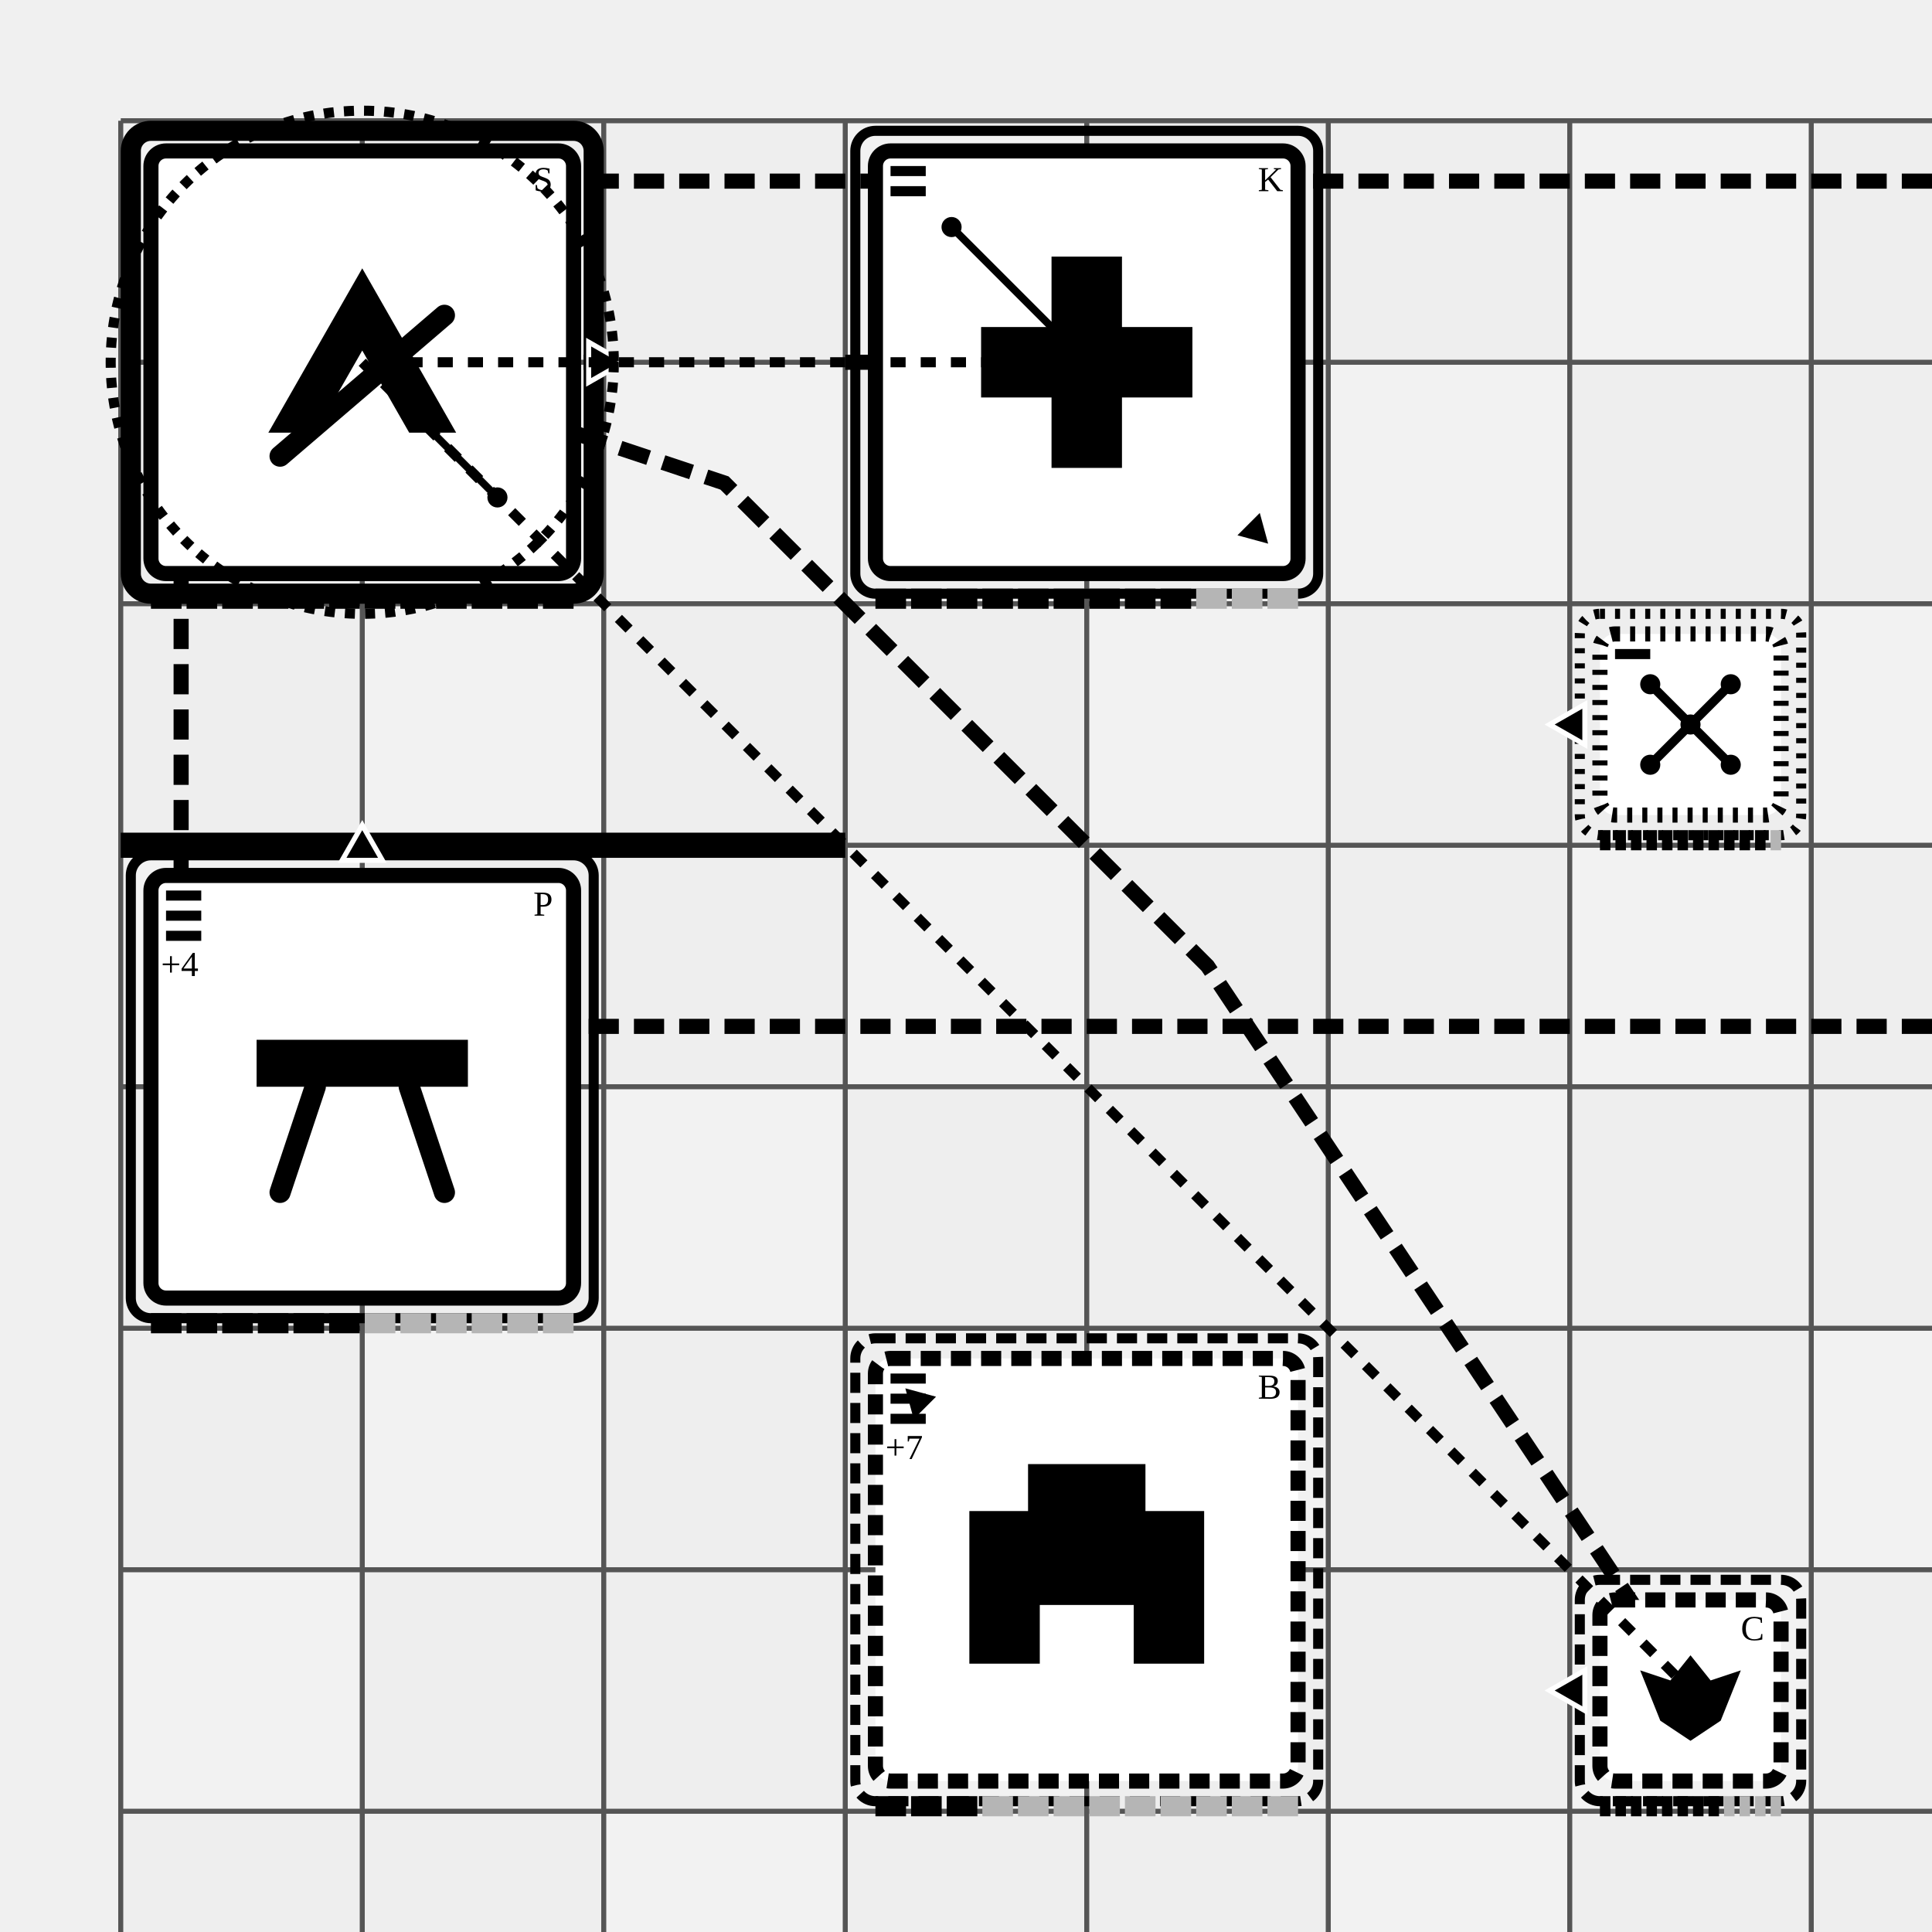
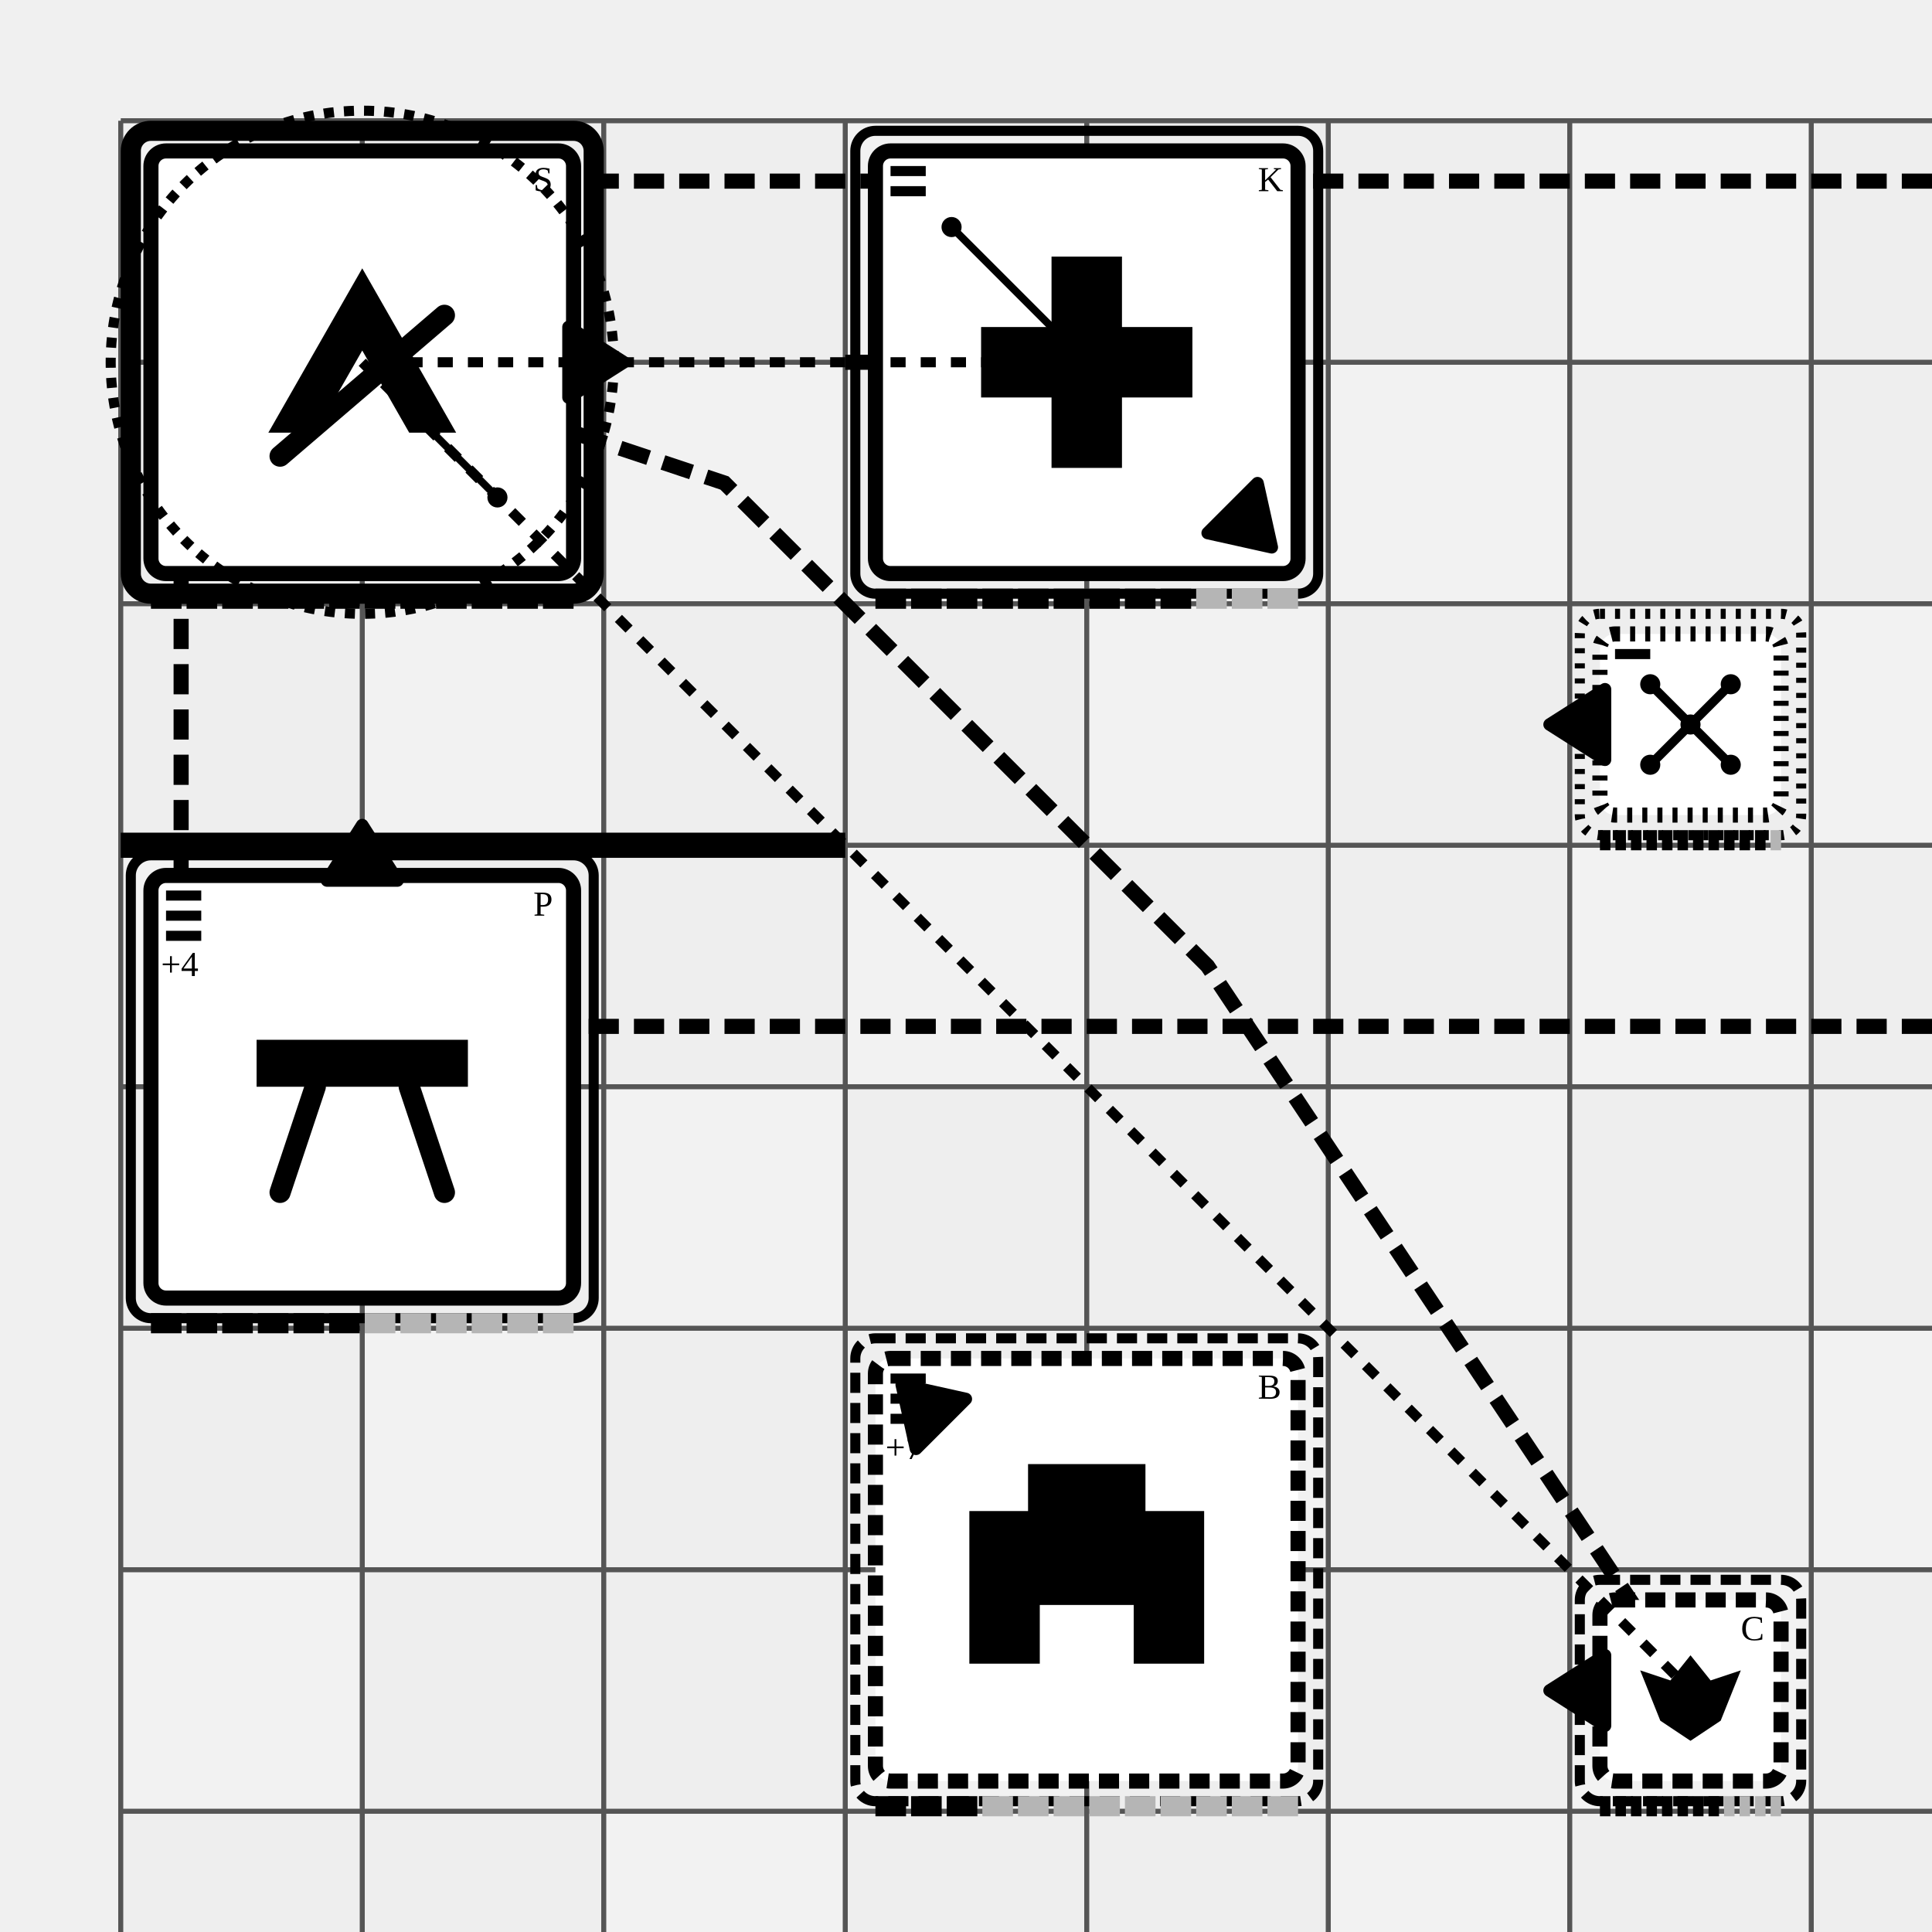
<svg xmlns="http://www.w3.org/2000/svg" class="battlefield-svg" role="application" aria-label="Simulation sandbox battlefield at exact tick 24, 6 visible units; selected unit 1" viewBox="0 0 384 384" width="768" height="768" data-review-palette="monochrome-pattern" style="background:#0b100f">
  <g transform="translate(24 24) scale(1)">
    <rect data-layer="terrain" x="0" y="0" width="384" height="384" fill="#eeeeee" />
    <rect data-terrain="rough" x="0" y="0" width="48" height="48" fill="#ffffff" opacity="0.22" />
    <rect data-terrain="rough" x="144" y="0" width="48" height="48" fill="#ffffff" opacity="0.22" />
    <rect data-terrain="rough" x="288" y="0" width="48" height="48" fill="#ffffff" opacity="0.22" />
    <rect data-terrain="rough" x="96" y="48" width="48" height="48" fill="#ffffff" opacity="0.22" />
    <rect data-terrain="rough" x="240" y="48" width="48" height="48" fill="#ffffff" opacity="0.22" />
    <rect data-terrain="rough" x="48" y="96" width="48" height="48" fill="#ffffff" opacity="0.22" />
    <rect data-terrain="rough" x="192" y="96" width="48" height="48" fill="#ffffff" opacity="0.22" />
    <rect data-terrain="rough" x="336" y="96" width="48" height="48" fill="#ffffff" opacity="0.22" />
    <rect data-terrain="rough" x="0" y="144" width="48" height="48" fill="#ffffff" opacity="0.22" />
    <rect data-terrain="rough" x="144" y="144" width="48" height="48" fill="#ffffff" opacity="0.22" />
    <rect data-terrain="rough" x="288" y="144" width="48" height="48" fill="#ffffff" opacity="0.22" />
    <rect data-terrain="rough" x="96" y="192" width="48" height="48" fill="#ffffff" opacity="0.22" />
    <rect data-terrain="rough" x="240" y="192" width="48" height="48" fill="#ffffff" opacity="0.22" />
    <rect data-terrain="rough" x="48" y="240" width="48" height="48" fill="#ffffff" opacity="0.22" />
    <rect data-terrain="rough" x="192" y="240" width="48" height="48" fill="#ffffff" opacity="0.22" />
    <rect data-terrain="rough" x="336" y="240" width="48" height="48" fill="#ffffff" opacity="0.22" />
    <rect data-terrain="rough" x="0" y="288" width="48" height="48" fill="#ffffff" opacity="0.22" />
    <rect data-terrain="rough" x="144" y="288" width="48" height="48" fill="#ffffff" opacity="0.22" />
    <rect data-terrain="rough" x="288" y="288" width="48" height="48" fill="#ffffff" opacity="0.22" />
    <rect data-terrain="rough" x="96" y="336" width="48" height="48" fill="#ffffff" opacity="0.22" />
    <rect data-terrain="rough" x="240" y="336" width="48" height="48" fill="#ffffff" opacity="0.22" />
    <g data-layer="grid">
      <line x1="0" y1="0" x2="0" y2="384" stroke="#555555" stroke-width="1" />
      <line x1="48" y1="0" x2="48" y2="384" stroke="#555555" stroke-width="1" />
      <line x1="96" y1="0" x2="96" y2="384" stroke="#555555" stroke-width="1" />
      <line x1="144" y1="0" x2="144" y2="384" stroke="#555555" stroke-width="1" />
      <line x1="192" y1="0" x2="192" y2="384" stroke="#555555" stroke-width="1" />
      <line x1="240" y1="0" x2="240" y2="384" stroke="#555555" stroke-width="1" />
      <line x1="288" y1="0" x2="288" y2="384" stroke="#555555" stroke-width="1" />
      <line x1="336" y1="0" x2="336" y2="384" stroke="#555555" stroke-width="1" />
      <line x1="384" y1="0" x2="384" y2="384" stroke="#555555" stroke-width="1" />
      <line x1="0" y1="0" x2="384" y2="0" stroke="#555555" stroke-width="1" />
      <line x1="0" y1="48" x2="384" y2="48" stroke="#555555" stroke-width="1" />
      <line x1="0" y1="96" x2="384" y2="96" stroke="#555555" stroke-width="1" />
      <line x1="0" y1="144" x2="384" y2="144" stroke="#555555" stroke-width="1" />
      <line x1="0" y1="192" x2="384" y2="192" stroke="#555555" stroke-width="1" />
      <line x1="0" y1="240" x2="384" y2="240" stroke="#555555" stroke-width="1" />
      <line x1="0" y1="288" x2="384" y2="288" stroke="#555555" stroke-width="1" />
      <line x1="0" y1="336" x2="384" y2="336" stroke="#555555" stroke-width="1" />
      <line x1="0" y1="384" x2="384" y2="384" stroke="#555555" stroke-width="1" />
    </g>
    <g data-layer="overlays">
      <polyline data-overlay-id="selected-los-1" data-overlay-kind="line-of-sight" data-overlay-disposition="exact" data-path-segments="3" points="48,48 120,72 216,168 312,312" fill="none" stroke="#000000" stroke-width="3" stroke-dasharray="6,3" />
      <polyline data-overlay-id="whole-command-1" data-overlay-kind="command" data-overlay-disposition="exact" data-path-segments="4" points="12,12 372,12 372,180 12,180 12,12" fill="none" stroke="#000000" stroke-width="3" stroke-dasharray="6,3" />
    </g>
    <g data-layer="edges">
      <line data-edge-kind="wall" data-edge-state="solid" x1="0" y1="144" x2="144" y2="144" stroke="#000000" stroke-width="5" stroke-dasharray="none" />
      <line data-edge-kind="door" data-edge-state="open" x1="144" y1="48" x2="192" y2="48" stroke="#000000" stroke-width="3" stroke-dasharray="7 4" />
      <line data-edge-kind="window" data-edge-state="intact" x1="48" y1="48" x2="96" y2="48" stroke="#000000" stroke-width="3" stroke-dasharray="2 2" />
    </g>
    <g data-layer="units">
      <g data-unit-id="1" data-health-segments="12" data-semantic-zoom="Detailed" tabindex="0" role="button" aria-label="Blue rifleman Bravo 6, cell A1, elevation 0, 100 health, facing east">
        <rect data-authoritative-footprint="true" x="2" y="2" width="92" height="92" rx="4" fill="none" stroke="#000000" stroke-width="4" stroke-dasharray="none" />
        <rect data-unit-symbol="true" x="6" y="6" width="84" height="84" rx="3" fill="#ffffff" stroke="#000000" stroke-width="3" stroke-dasharray="none" />
        <g transform="translate(48 48) scale(2.333333) translate(-12 -12)" data-class-id="rifleman">
          <path d="M4 18 L12 4 L20 18 L16 18 L12 11 L8 18 Z" fill="#000000" />
          <path d="M5 20 L19 8" fill="none" stroke="#000000" stroke-width="1.8" stroke-linecap="round" stroke-linejoin="round" />
        </g>
        <rect data-health-position="0" x="6" y="93" width="6.083" height="4" fill="#000000" />
        <rect data-health-position="1" x="13.083" y="93" width="6.083" height="4" fill="#000000" />
        <rect data-health-position="2" x="20.167" y="93" width="6.083" height="4" fill="#000000" />
        <rect data-health-position="3" x="27.25" y="93" width="6.083" height="4" fill="#000000" />
        <rect data-health-position="4" x="34.333" y="93" width="6.083" height="4" fill="#000000" />
        <rect data-health-position="5" x="41.417" y="93" width="6.083" height="4" fill="#000000" />
        <rect data-health-position="6" x="48.5" y="93" width="6.083" height="4" fill="#000000" />
        <rect data-health-position="7" x="55.583" y="93" width="6.083" height="4" fill="#000000" />
        <rect data-health-position="8" x="62.667" y="93" width="6.083" height="4" fill="#000000" />
        <rect data-health-position="9" x="69.75" y="93" width="6.083" height="4" fill="#000000" />
        <rect data-health-position="10" x="76.833" y="93" width="6.083" height="4" fill="#000000" />
        <rect data-health-position="11" x="83.917" y="93" width="6.083" height="4" fill="#000000" />
-         <polygon data-facing-wedge="body" points="93,52 100,48 93,44" fill="#000000" stroke="#ffffff" stroke-width="1" />
+         <polygon data-facing-wedge="body" data-facing-emphasis="high-contrast" points="89,55 100,48 89,41" fill="#000000" stroke="#000000" stroke-width="2.5" stroke-linejoin="round" />
        <g data-secondary-heading="weapon" aria-label="weapon heading">
          <line x1="52.95" y1="52.95" x2="74.87" y2="74.87" stroke="#000000" stroke-width="1.5" />
          <circle cx="74.87" cy="74.87" r="2" fill="#000000" />
        </g>
        <text data-stance-mark="true" x="82" y="14" fill="#000000" font-size="7">S</text>
        <circle data-focus-ring="true" cx="48" cy="48" r="50" fill="none" stroke="#000000" stroke-width="2" stroke-dasharray="2,2" />
      </g>
      <g data-unit-id="2" data-health-segments="9" data-semantic-zoom="Detailed" tabindex="-1" role="button" aria-label="Blue medic Mercy, cell D1, elevation 2, 75 health, facing south-east">
        <rect data-authoritative-footprint="true" x="146" y="2" width="92" height="92" rx="4" fill="none" stroke="#000000" stroke-width="2" stroke-dasharray="none" />
        <rect data-unit-symbol="true" x="150" y="6" width="84" height="84" rx="3" fill="#ffffff" stroke="#000000" stroke-width="3" stroke-dasharray="none" />
        <g transform="translate(192 48) scale(2.333333) translate(-12 -12)" data-class-id="medic">
          <path d="M9 3 H15 V9 H21 V15 H15 V21 H9 V15 H3 V9 H9 Z" fill="#000000" />
        </g>
        <rect data-health-position="0" x="150" y="93" width="6.083" height="4" fill="#000000" />
        <rect data-health-position="1" x="157.083" y="93" width="6.083" height="4" fill="#000000" />
        <rect data-health-position="2" x="164.167" y="93" width="6.083" height="4" fill="#000000" />
        <rect data-health-position="3" x="171.25" y="93" width="6.083" height="4" fill="#000000" />
        <rect data-health-position="4" x="178.333" y="93" width="6.083" height="4" fill="#000000" />
        <rect data-health-position="5" x="185.417" y="93" width="6.083" height="4" fill="#000000" />
        <rect data-health-position="6" x="192.5" y="93" width="6.083" height="4" fill="#000000" />
        <rect data-health-position="7" x="199.583" y="93" width="6.083" height="4" fill="#000000" />
        <rect data-health-position="8" x="206.667" y="93" width="6.083" height="4" fill="#000000" />
        <rect data-health-position="9" x="213.75" y="93" width="6.083" height="4" fill="#b5b5b5" />
        <rect data-health-position="10" x="220.833" y="93" width="6.083" height="4" fill="#b5b5b5" />
        <rect data-health-position="11" x="227.917" y="93" width="6.083" height="4" fill="#b5b5b5" />
-         <polygon data-facing-wedge="body" points="220.991,82.648 228.77,84.77 226.648,76.991" fill="#000000" stroke="#ffffff" stroke-width="1" />
+         <polygon data-facing-wedge="body" data-facing-emphasis="high-contrast" points="216.042,81.941 228.77,84.77 225.941,72.042" fill="#000000" stroke="#000000" stroke-width="2.5" stroke-linejoin="round" />
        <g data-secondary-heading="sensor" aria-label="sensor heading">
          <line x1="187.05" y1="43.05" x2="165.13" y2="21.13" stroke="#000000" stroke-width="1.5" />
          <circle cx="165.13" cy="21.13" r="2" fill="#000000" />
        </g>
        <line data-elevation-bar="1" x1="153" y1="10" x2="160" y2="10" stroke="#000000" stroke-width="2" />
        <line data-elevation-bar="2" x1="153" y1="14" x2="160" y2="14" stroke="#000000" stroke-width="2" />
        <text data-stance-mark="true" x="226" y="14" fill="#000000" font-size="7">K</text>
      </g>
      <g data-unit-id="3" data-health-segments="6" data-semantic-zoom="Detailed" tabindex="-1" role="button" aria-label="Blue gunner Anvil, cell A4, elevation 4, 50 health, facing north">
        <rect data-authoritative-footprint="true" x="2" y="146" width="92" height="92" rx="4" fill="none" stroke="#000000" stroke-width="2" stroke-dasharray="none" />
        <rect data-unit-symbol="true" x="6" y="150" width="84" height="84" rx="3" fill="#ffffff" stroke="#000000" stroke-width="3" stroke-dasharray="none" />
        <g transform="translate(48 192) scale(2.333333) translate(-12 -12)" data-class-id="gunner">
          <path d="M3 8 H21 V12 H3 Z" fill="#000000" />
          <path d="M8 12 L5 21 M16 12 L19 21" fill="none" stroke="#000000" stroke-width="1.8" stroke-linecap="round" stroke-linejoin="round" />
        </g>
        <rect data-health-position="0" x="6" y="237" width="6.083" height="4" fill="#000000" />
        <rect data-health-position="1" x="13.083" y="237" width="6.083" height="4" fill="#000000" />
        <rect data-health-position="2" x="20.167" y="237" width="6.083" height="4" fill="#000000" />
        <rect data-health-position="3" x="27.25" y="237" width="6.083" height="4" fill="#000000" />
        <rect data-health-position="4" x="34.333" y="237" width="6.083" height="4" fill="#000000" />
        <rect data-health-position="5" x="41.417" y="237" width="6.083" height="4" fill="#000000" />
        <rect data-health-position="6" x="48.5" y="237" width="6.083" height="4" fill="#b5b5b5" />
        <rect data-health-position="7" x="55.583" y="237" width="6.083" height="4" fill="#b5b5b5" />
        <rect data-health-position="8" x="62.667" y="237" width="6.083" height="4" fill="#b5b5b5" />
        <rect data-health-position="9" x="69.75" y="237" width="6.083" height="4" fill="#b5b5b5" />
        <rect data-health-position="10" x="76.833" y="237" width="6.083" height="4" fill="#b5b5b5" />
        <rect data-health-position="11" x="83.917" y="237" width="6.083" height="4" fill="#b5b5b5" />
-         <polygon data-facing-wedge="body" points="52,147 48,140 44,147" fill="#000000" stroke="#ffffff" stroke-width="1" />
+         <polygon data-facing-wedge="body" data-facing-emphasis="high-contrast" points="55,151 48,140 41,151" fill="#000000" stroke="#000000" stroke-width="2.5" stroke-linejoin="round" />
        <line data-elevation-bar="1" x1="9" y1="154" x2="16" y2="154" stroke="#000000" stroke-width="2" />
        <line data-elevation-bar="2" x1="9" y1="158" x2="16" y2="158" stroke="#000000" stroke-width="2" />
        <line data-elevation-bar="3" x1="9" y1="162" x2="16" y2="162" stroke="#000000" stroke-width="2" />
        <text data-elevation-label="true" x="8" y="170" fill="#000000" font-size="7">+4</text>
        <text data-stance-mark="true" x="82" y="158" fill="#000000" font-size="7">P</text>
      </g>
      <g data-unit-id="4" data-health-segments="11" data-semantic-zoom="Detailed" tabindex="-1" role="button" aria-label="Neutral observation drone Kite, cell G3, elevation 1, 92 health, facing west">
        <rect data-authoritative-footprint="true" x="290" y="98" width="44" height="44" rx="4" fill="none" stroke="#000000" stroke-width="2" stroke-dasharray="1 2" />
        <rect data-unit-symbol="true" x="294" y="102" width="36" height="36" rx="3" fill="#ffffff" stroke="#000000" stroke-width="3" stroke-dasharray="1 2" />
        <g transform="translate(312 120) scale(1) translate(-12 -12)" data-class-id="observation-drone">
          <path d="M12 12 L4 4 M12 12 L20 4 M12 12 L4 20 M12 12 L20 20" fill="none" stroke="#000000" stroke-width="1.8" stroke-linecap="round" stroke-linejoin="round" />
          <circle cx="4" cy="4" r="2" fill="#000000" />
          <circle cx="20" cy="4" r="2" fill="#000000" />
          <circle cx="4" cy="20" r="2" fill="#000000" />
          <circle cx="20" cy="20" r="2" fill="#000000" />
          <circle cx="12" cy="12" r="2" fill="#000000" />
        </g>
        <rect data-health-position="0" x="294" y="141" width="2.083" height="4" fill="#000000" />
        <rect data-health-position="1" x="297.083" y="141" width="2.083" height="4" fill="#000000" />
        <rect data-health-position="2" x="300.167" y="141" width="2.083" height="4" fill="#000000" />
        <rect data-health-position="3" x="303.25" y="141" width="2.083" height="4" fill="#000000" />
        <rect data-health-position="4" x="306.333" y="141" width="2.083" height="4" fill="#000000" />
        <rect data-health-position="5" x="309.417" y="141" width="2.083" height="4" fill="#000000" />
        <rect data-health-position="6" x="312.5" y="141" width="2.083" height="4" fill="#000000" />
        <rect data-health-position="7" x="315.583" y="141" width="2.083" height="4" fill="#000000" />
        <rect data-health-position="8" x="318.667" y="141" width="2.083" height="4" fill="#000000" />
        <rect data-health-position="9" x="321.75" y="141" width="2.083" height="4" fill="#000000" />
        <rect data-health-position="10" x="324.833" y="141" width="2.083" height="4" fill="#000000" />
        <rect data-health-position="11" x="327.917" y="141" width="2.083" height="4" fill="#b5b5b5" />
-         <polygon data-facing-wedge="body" points="291,116 284,120 291,124" fill="#000000" stroke="#ffffff" stroke-width="1" />
+         <polygon data-facing-wedge="body" data-facing-emphasis="high-contrast" points="295,113 284,120 295,127" fill="#000000" stroke="#000000" stroke-width="2.5" stroke-linejoin="round" />
        <line data-elevation-bar="1" x1="297" y1="106" x2="304" y2="106" stroke="#000000" stroke-width="2" />
      </g>
      <g data-unit-id="5" data-health-segments="8" data-semantic-zoom="Detailed" tabindex="-1" role="button" aria-label="Arcane goblin Needle, cell G7, elevation 0, 67 health, facing west">
        <rect data-authoritative-footprint="true" x="290" y="290" width="44" height="44" rx="4" fill="none" stroke="#000000" stroke-width="2" stroke-dasharray="4 2" />
        <rect data-unit-symbol="true" x="294" y="294" width="36" height="36" rx="3" fill="#ffffff" stroke="#000000" stroke-width="3" stroke-dasharray="4 2" />
        <g transform="translate(312 312) scale(1) translate(-12 -12)" data-class-id="goblin">
          <path d="M2 8 L8 10 L12 5 L16 10 L22 8 L18 18 L12 22 L6 18 Z" fill="#000000" />
        </g>
        <rect data-health-position="0" x="294" y="333" width="2.083" height="4" fill="#000000" />
        <rect data-health-position="1" x="297.083" y="333" width="2.083" height="4" fill="#000000" />
        <rect data-health-position="2" x="300.167" y="333" width="2.083" height="4" fill="#000000" />
        <rect data-health-position="3" x="303.25" y="333" width="2.083" height="4" fill="#000000" />
        <rect data-health-position="4" x="306.333" y="333" width="2.083" height="4" fill="#000000" />
        <rect data-health-position="5" x="309.417" y="333" width="2.083" height="4" fill="#000000" />
        <rect data-health-position="6" x="312.5" y="333" width="2.083" height="4" fill="#000000" />
        <rect data-health-position="7" x="315.583" y="333" width="2.083" height="4" fill="#000000" />
        <rect data-health-position="8" x="318.667" y="333" width="2.083" height="4" fill="#b5b5b5" />
        <rect data-health-position="9" x="321.75" y="333" width="2.083" height="4" fill="#b5b5b5" />
        <rect data-health-position="10" x="324.833" y="333" width="2.083" height="4" fill="#b5b5b5" />
        <rect data-health-position="11" x="327.917" y="333" width="2.083" height="4" fill="#b5b5b5" />
-         <polygon data-facing-wedge="body" points="291,308 284,312 291,316" fill="#000000" stroke="#ffffff" stroke-width="1" />
+         <polygon data-facing-wedge="body" data-facing-emphasis="high-contrast" points="295,305 284,312 295,319" fill="#000000" stroke="#000000" stroke-width="2.5" stroke-linejoin="round" />
        <text data-stance-mark="true" x="322" y="302" fill="#000000" font-size="7">C</text>
      </g>
      <g data-unit-id="6" data-health-segments="3" data-semantic-zoom="Detailed" tabindex="-1" role="button" aria-label="Arcane troll Stone, cell D6, elevation 7, 25 health, facing north-west">
        <rect data-authoritative-footprint="true" x="146" y="242" width="92" height="92" rx="4" fill="none" stroke="#000000" stroke-width="2" stroke-dasharray="4 2" />
        <rect data-unit-symbol="true" x="150" y="246" width="84" height="84" rx="3" fill="#ffffff" stroke="#000000" stroke-width="3" stroke-dasharray="4 2" />
        <g transform="translate(192 288) scale(2.333333) translate(-12 -12)" data-class-id="troll">
          <path d="M2 7 H7 V3 H17 V7 H22 V20 H16 V15 H8 V20 H2 Z" fill="#000000" />
        </g>
        <rect data-health-position="0" x="150" y="333" width="6.083" height="4" fill="#000000" />
        <rect data-health-position="1" x="157.083" y="333" width="6.083" height="4" fill="#000000" />
        <rect data-health-position="2" x="164.167" y="333" width="6.083" height="4" fill="#000000" />
        <rect data-health-position="3" x="171.25" y="333" width="6.083" height="4" fill="#b5b5b5" />
        <rect data-health-position="4" x="178.333" y="333" width="6.083" height="4" fill="#b5b5b5" />
        <rect data-health-position="5" x="185.417" y="333" width="6.083" height="4" fill="#b5b5b5" />
        <rect data-health-position="6" x="192.5" y="333" width="6.083" height="4" fill="#b5b5b5" />
        <rect data-health-position="7" x="199.583" y="333" width="6.083" height="4" fill="#b5b5b5" />
        <rect data-health-position="8" x="206.667" y="333" width="6.083" height="4" fill="#b5b5b5" />
        <rect data-health-position="9" x="213.75" y="333" width="6.083" height="4" fill="#b5b5b5" />
        <rect data-health-position="10" x="220.833" y="333" width="6.083" height="4" fill="#b5b5b5" />
        <rect data-health-position="11" x="227.917" y="333" width="6.083" height="4" fill="#b5b5b5" />
-         <polygon data-facing-wedge="body" points="163.009,253.352 155.23,251.23 157.352,259.009" fill="#000000" stroke="#ffffff" stroke-width="1" />
+         <polygon data-facing-wedge="body" data-facing-emphasis="high-contrast" points="167.958,254.059 155.23,251.23 158.059,263.958" fill="#000000" stroke="#000000" stroke-width="2.5" stroke-linejoin="round" />
        <line data-elevation-bar="1" x1="153" y1="250" x2="160" y2="250" stroke="#000000" stroke-width="2" />
        <line data-elevation-bar="2" x1="153" y1="254" x2="160" y2="254" stroke="#000000" stroke-width="2" />
        <line data-elevation-bar="3" x1="153" y1="258" x2="160" y2="258" stroke="#000000" stroke-width="2" />
        <text data-elevation-label="true" x="152" y="266" fill="#000000" font-size="7">+7</text>
        <text data-stance-mark="true" x="226" y="254" fill="#000000" font-size="7">B</text>
      </g>
    </g>
    <g data-layer="effects">
-       <line data-action-trace="2401" data-action-kind="attack" x1="48" y1="48" x2="312" y2="312" stroke="#000000" stroke-width="2" stroke-dasharray="3,3" />
-       <line data-action-trace="2402" data-action-kind="communication" x1="192" y1="48" x2="48" y2="48" stroke="#000000" stroke-width="2" stroke-dasharray="3,3" />
+       <g data-combat-indicator="attack" data-action-trace="2401">
+         <line data-action-kind="attack" x1="48" y1="48" x2="312" y2="312" stroke="#000000" stroke-width="2" stroke-dasharray="3,3" />
+       </g>
+       <g data-combat-indicator="communication" data-action-trace="2402">
+         <line data-action-kind="communication" x1="192" y1="48" x2="48" y2="48" stroke="#000000" stroke-width="2" stroke-dasharray="3,3" />
+       </g>
    </g>
  </g>
</svg>
